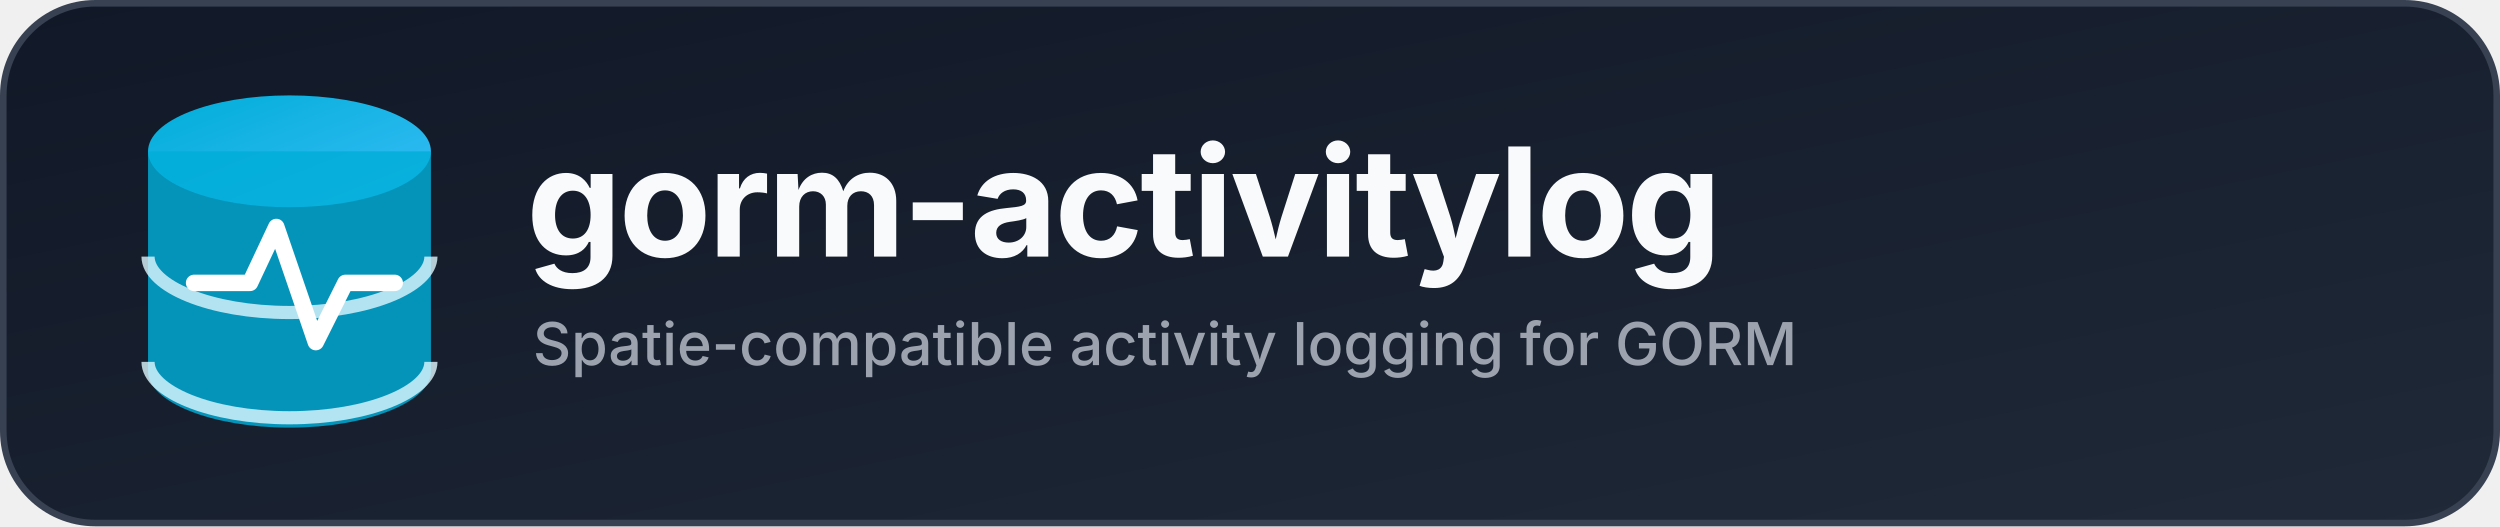
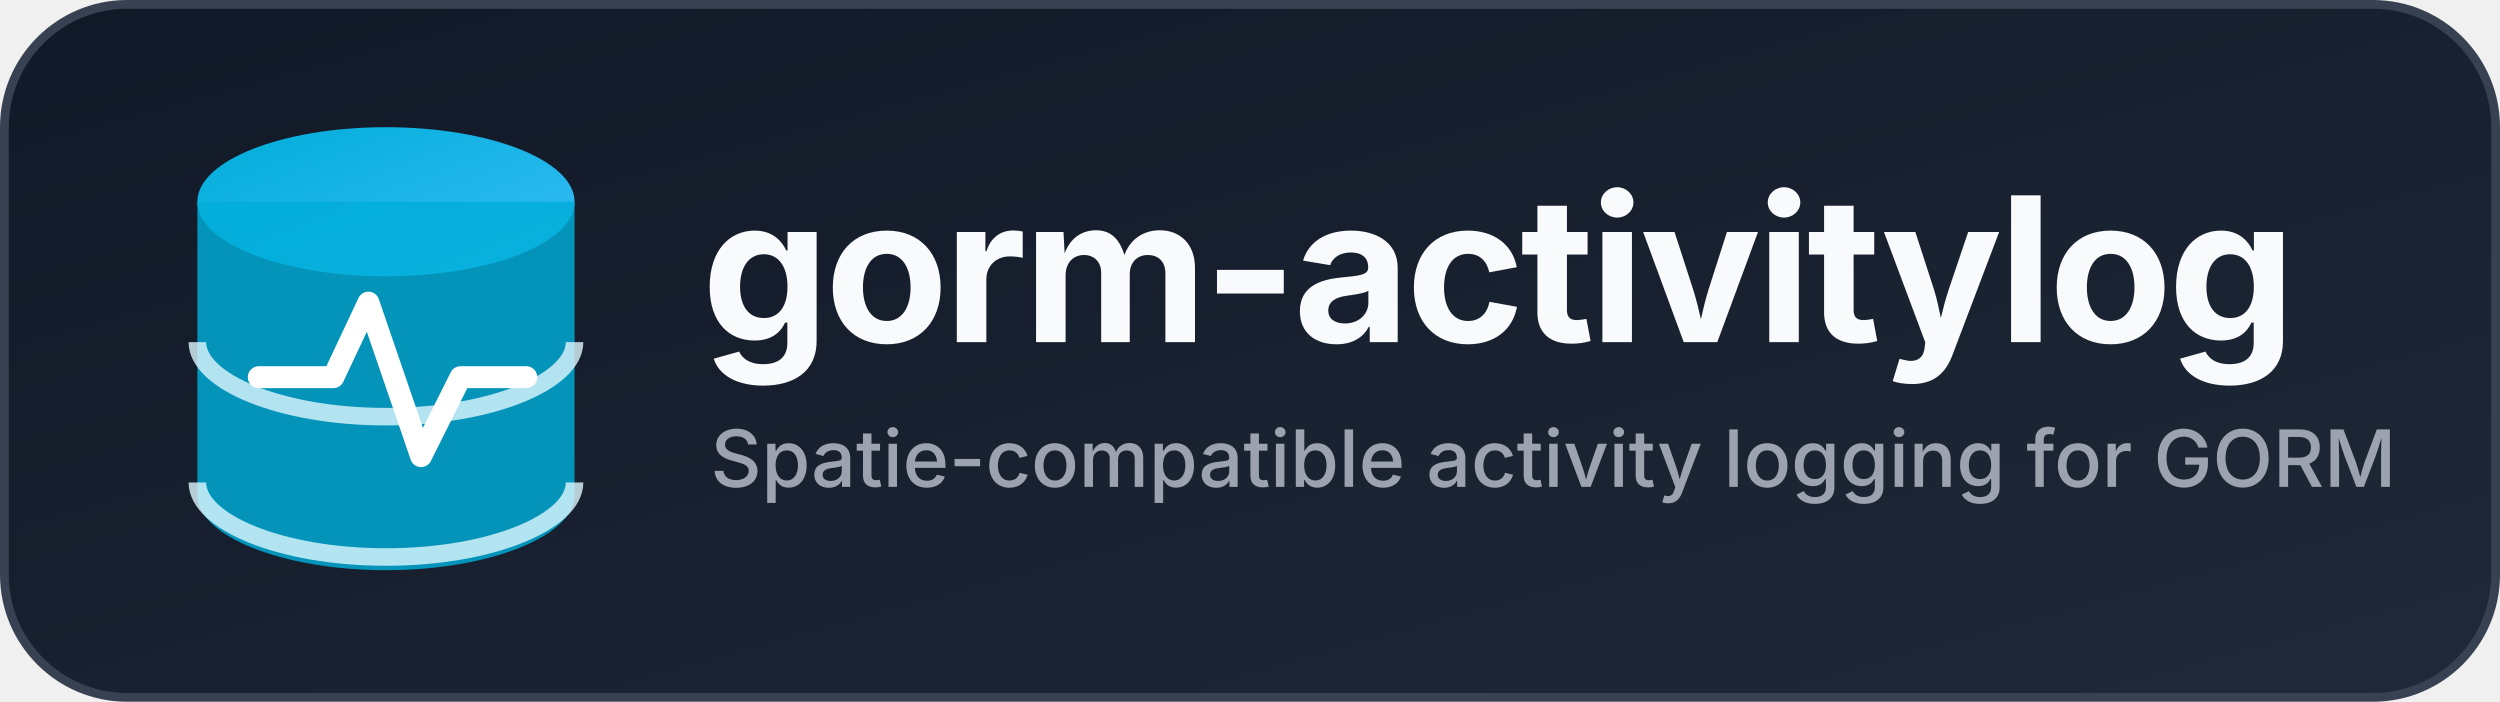
- <svg xmlns="http://www.w3.org/2000/svg" width="760" height="160" viewBox="0 0 760 160" role="img" aria-labelledby="title description">
+ <svg xmlns="http://www.w3.org/2000/svg" width="570" height="160" viewBox="0 0 570 160" role="img" aria-labelledby="title description">
  <defs>
    <linearGradient id="background" x1="0" y1="0" x2="1" y2="1">
      <stop offset="0" stop-color="#111827" />
      <stop offset="1" stop-color="#1f2937" />
    </linearGradient>
    <linearGradient id="accent" x1="0" y1="0" x2="1" y2="1">
      <stop offset="0" stop-color="#00add8" />
      <stop offset="1" stop-color="#38bdf8" />
    </linearGradient>
  </defs>
-   <rect x="1" y="1" width="758" height="158" rx="28" fill="url(#background)" stroke="#374151" stroke-width="2" />
+   <rect x="1" y="1" width="568" height="158" rx="28" fill="url(#background)" stroke="#374151" stroke-width="2" />
  <g transform="translate(34 26)">
    <ellipse cx="54" cy="20" rx="43" ry="17" fill="url(#accent)" />
    <path d="M11 20v67c0 9 19 17 43 17s43-8 43-17V20" fill="#00add8" opacity=".82" />
    <path d="M11 52c0 9 19 17 43 17s43-8 43-17M11 84c0 9 19 17 43 17s43-8 43-17" fill="none" stroke="#dff7ff" stroke-width="4" opacity=".8" />
    <path d="M25 60h17l8-17 12 35 9-18h15" fill="none" stroke="#fff" stroke-width="5" stroke-linecap="round" stroke-linejoin="round" />
  </g>
  <g font-family="Inter, ui-sans-serif, system-ui, -apple-system, BlinkMacSystemFont, 'Segoe UI', sans-serif">
    <text x="160" y="78" fill="#f9fafb" font-size="46" font-weight="700" letter-spacing="-1">gorm-activitylog</text>
    <text x="162" y="111" fill="#9ca3af" font-size="18" font-weight="500">Spatie-compatible activity logging for GORM</text>
  </g>
</svg>
